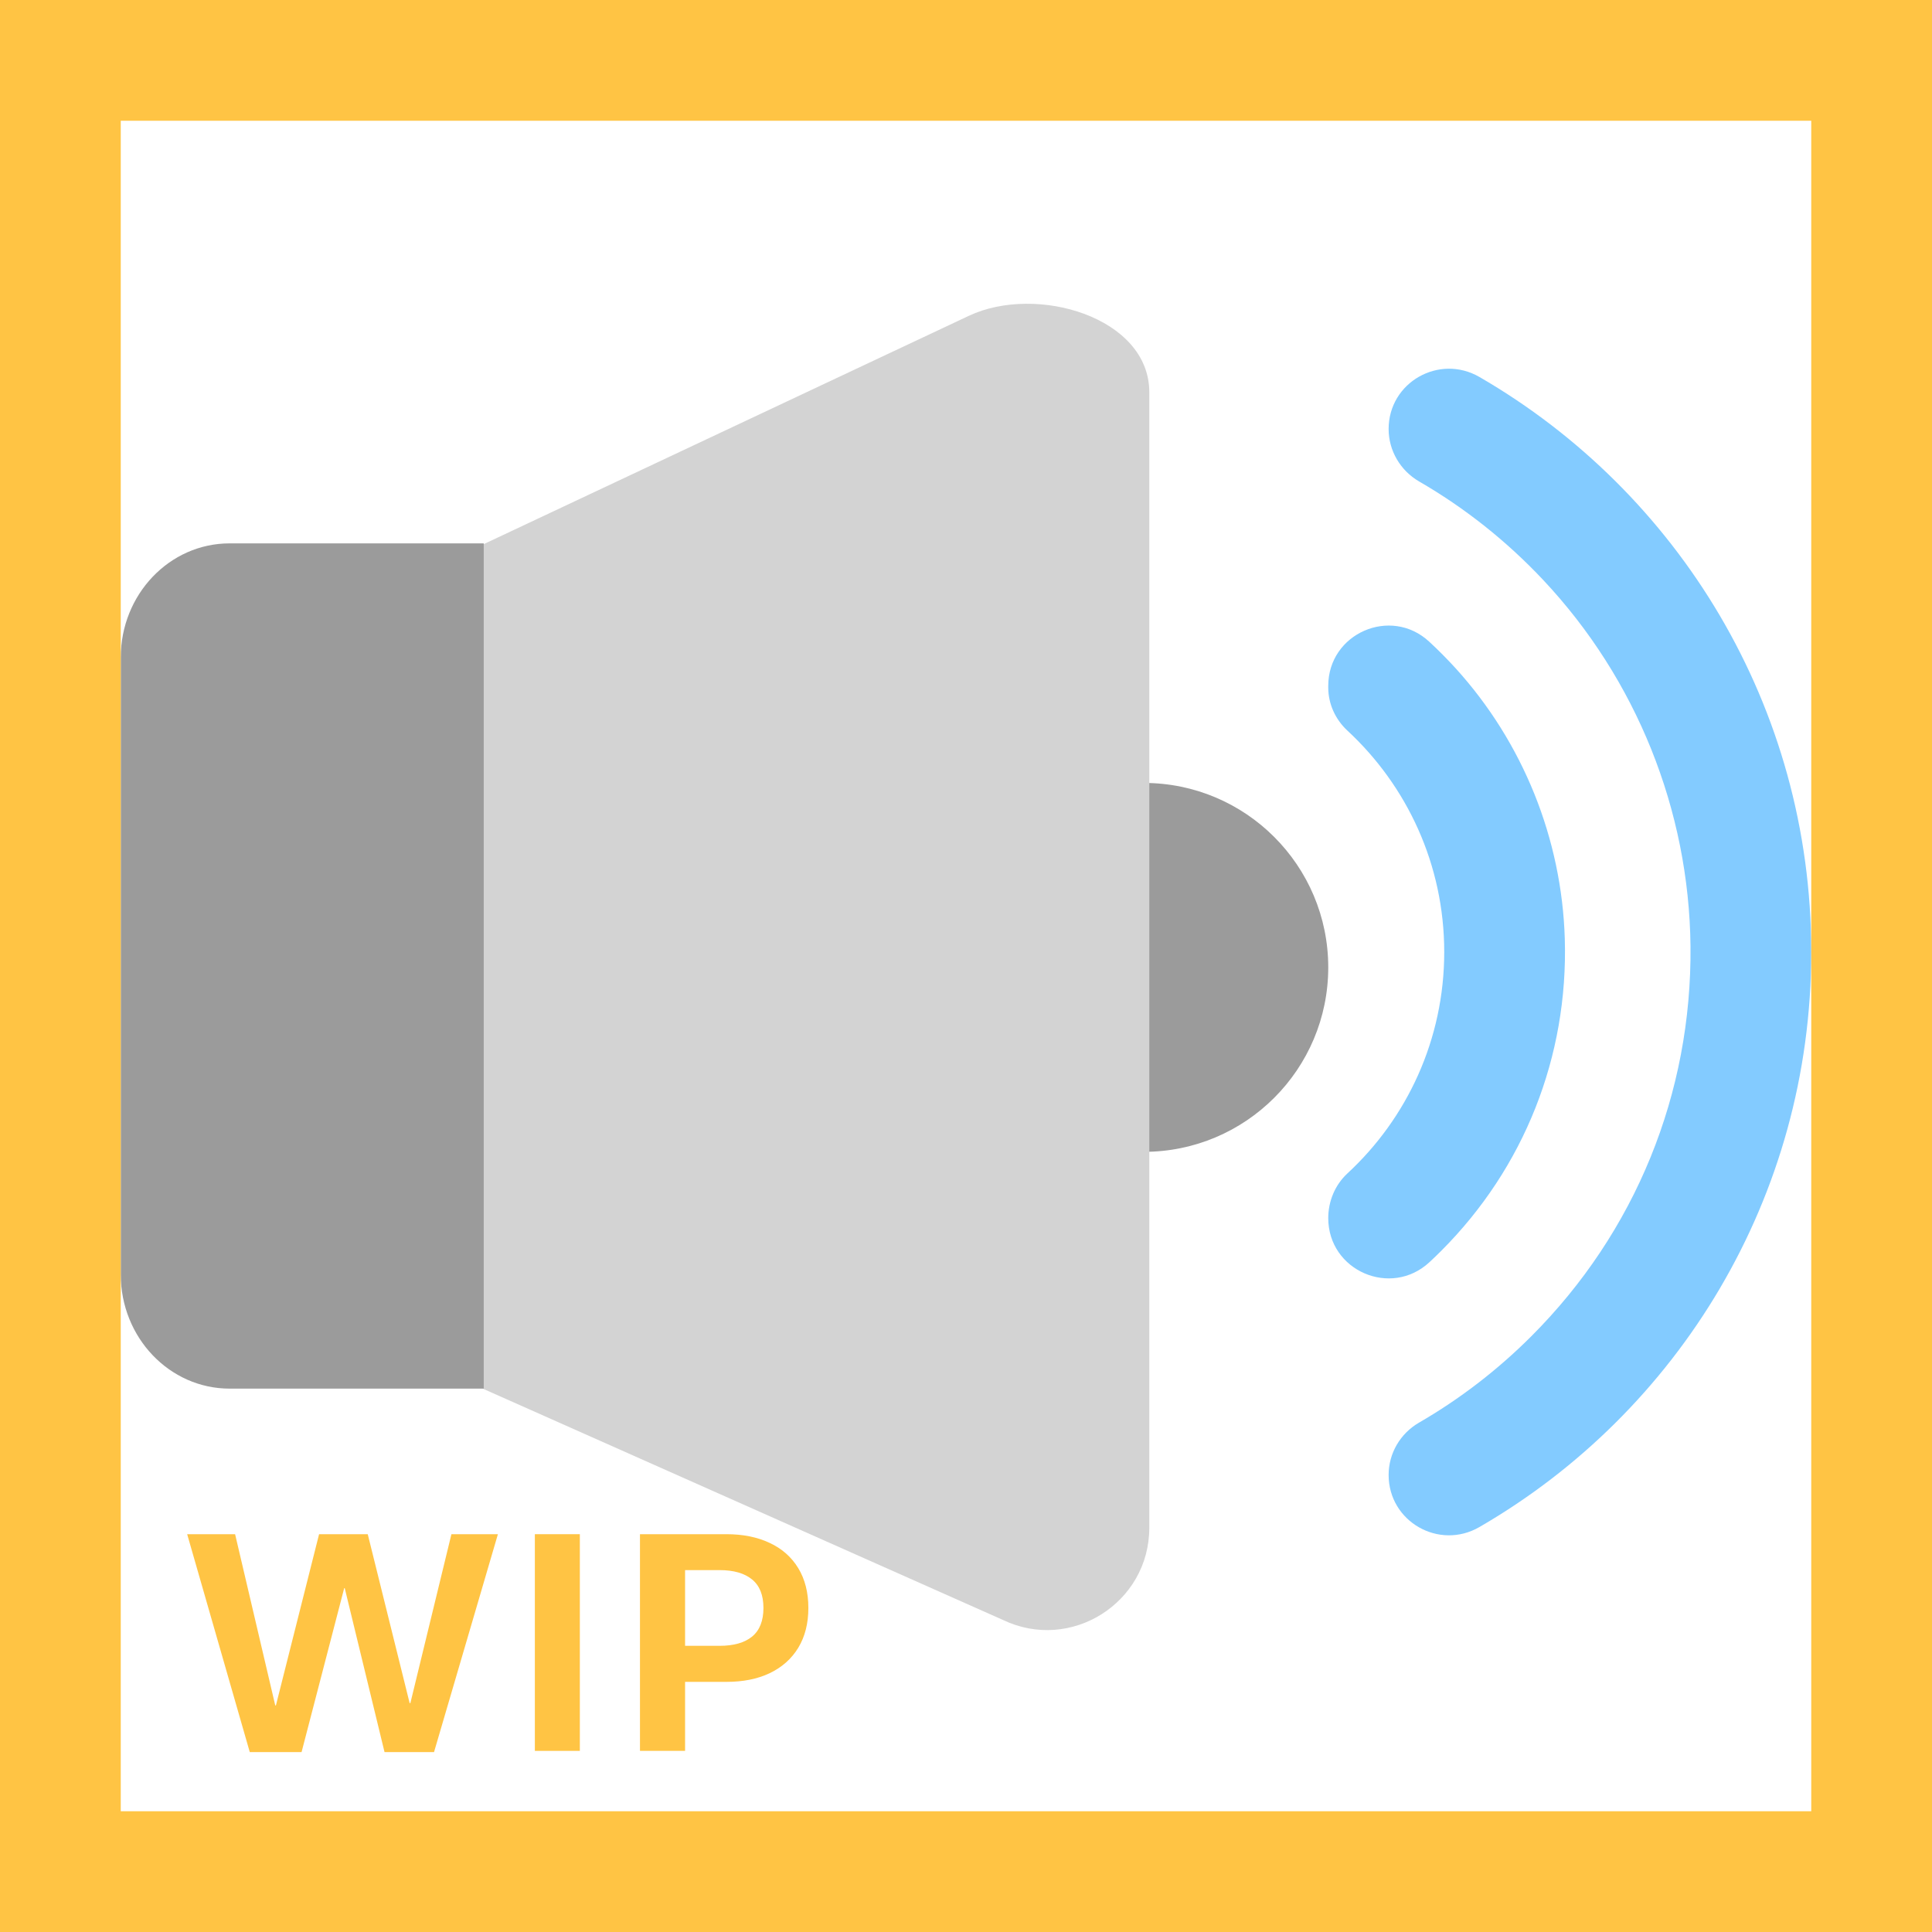
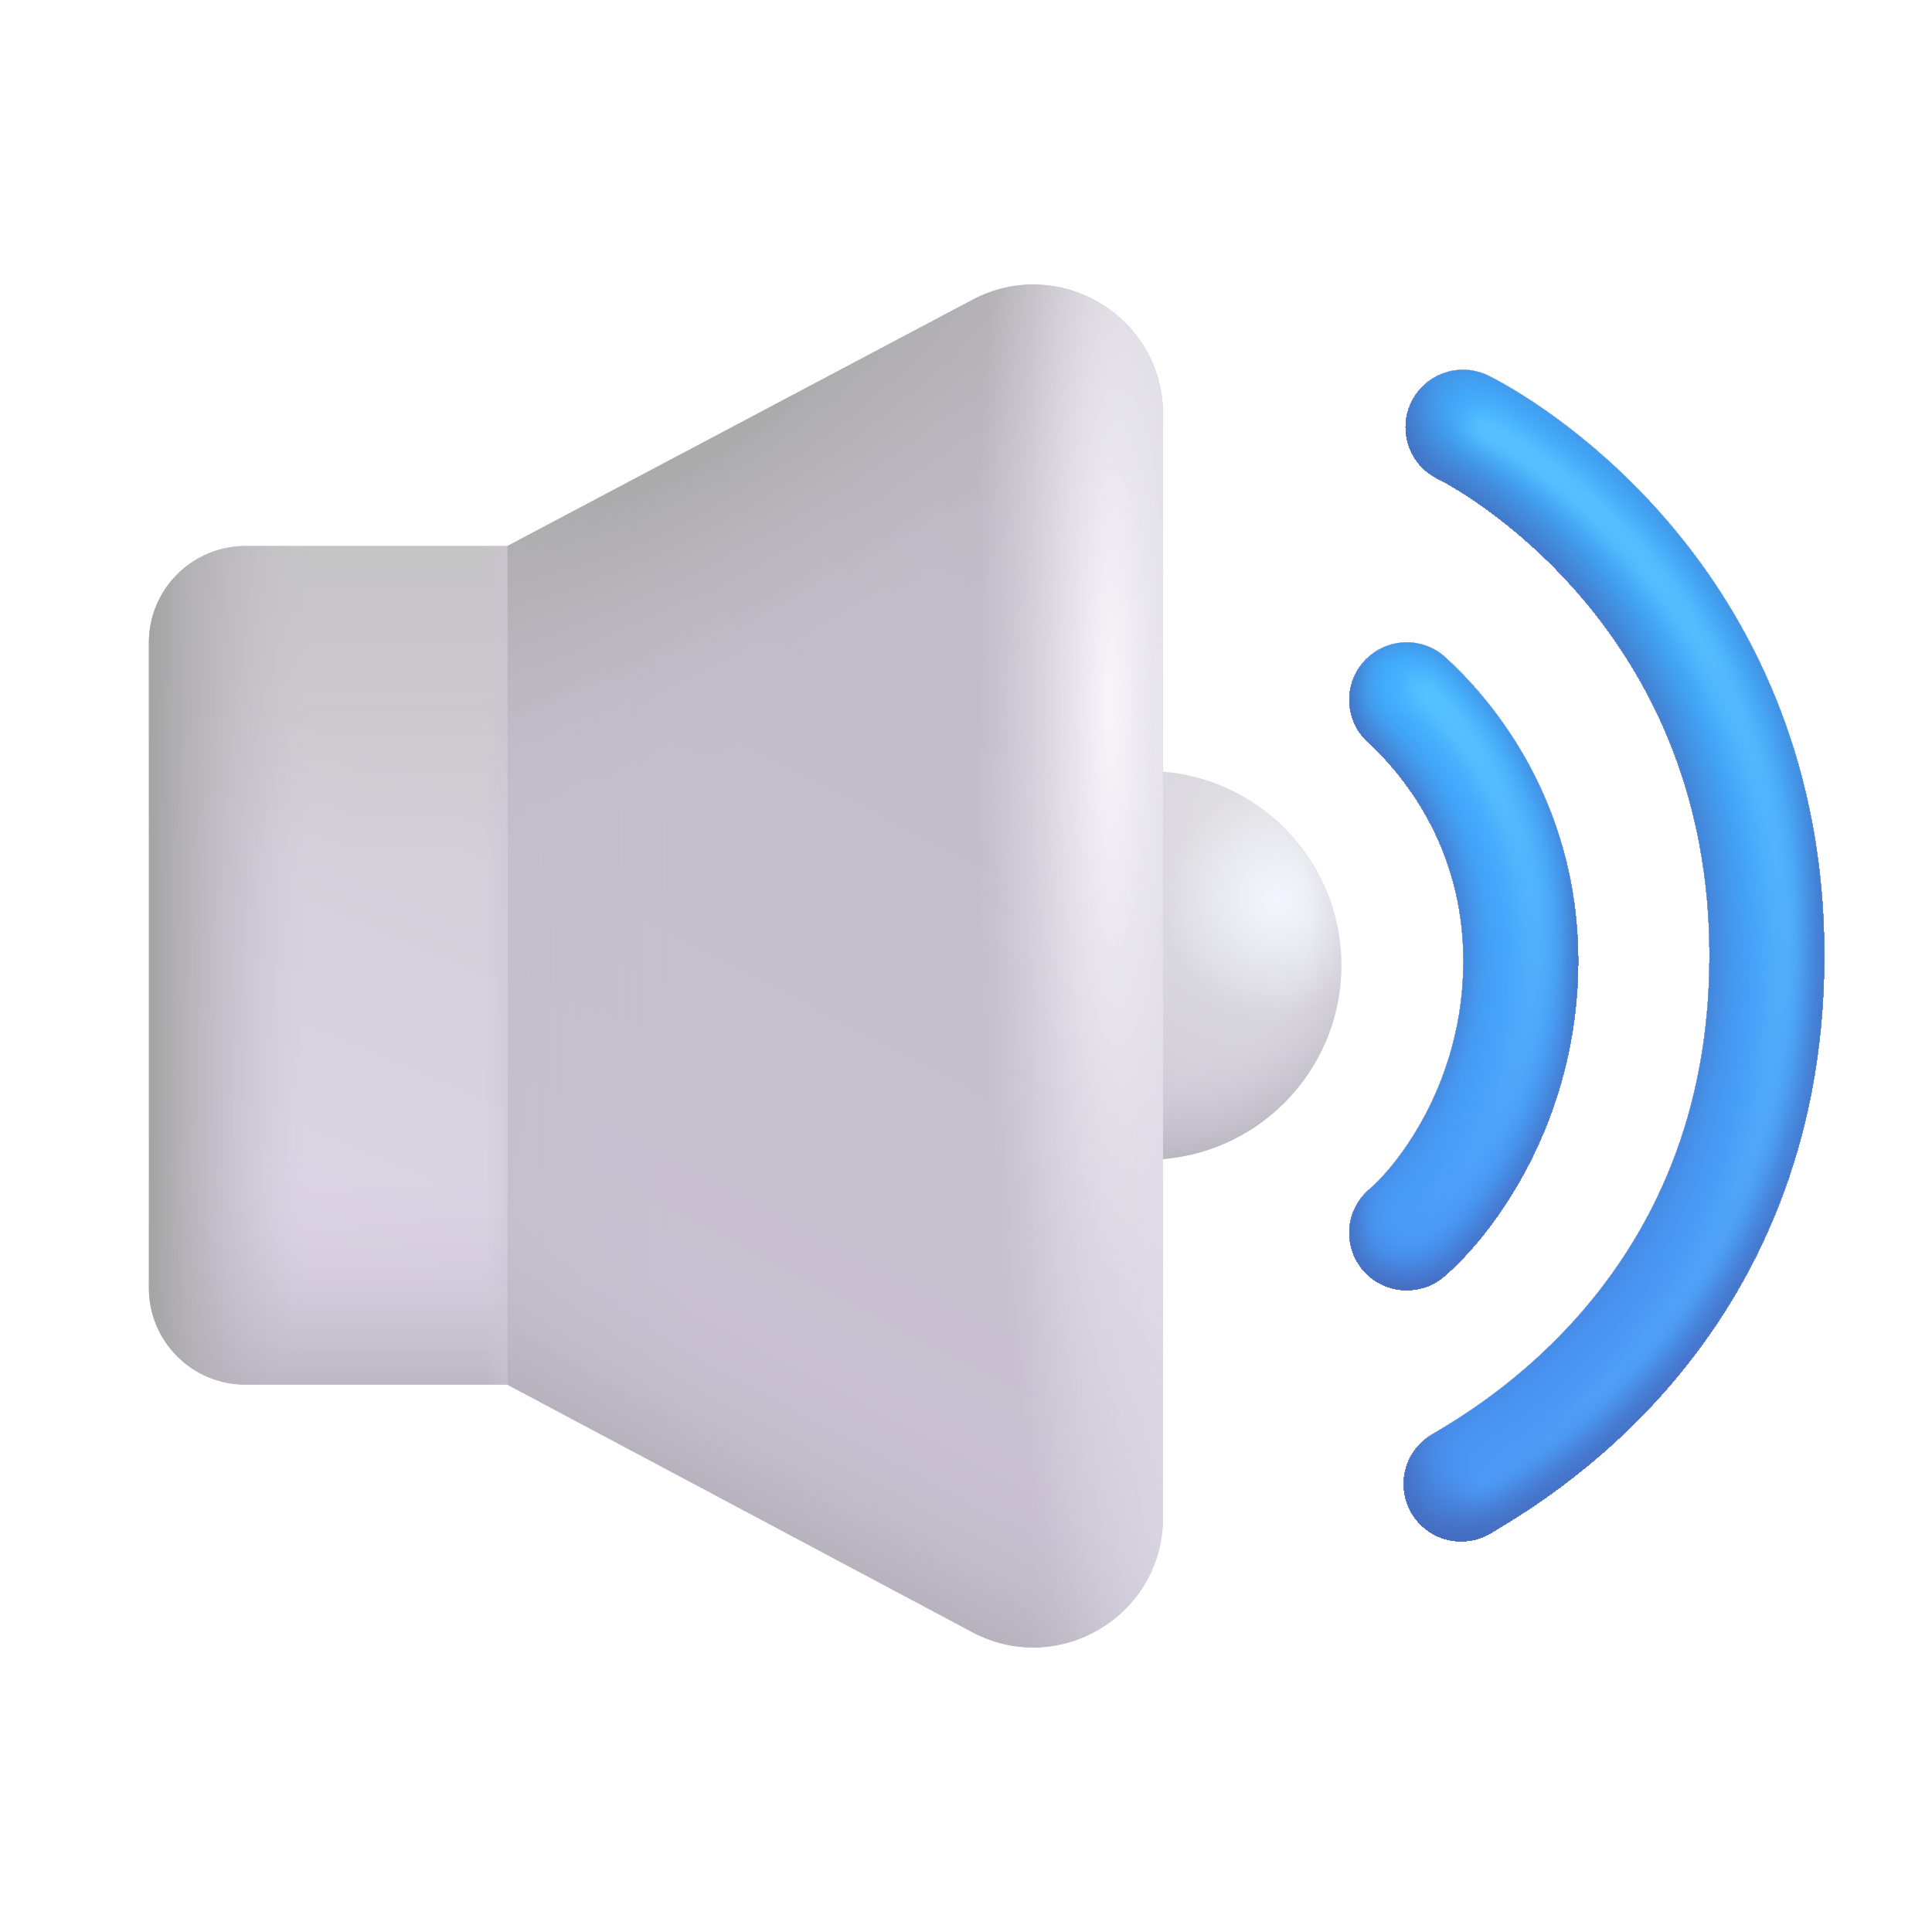
<svg xmlns="http://www.w3.org/2000/svg" width="32" height="32" viewBox="0 0 32 32" fill="none">
-   <path d="M24.11 11.069C23.969 10.915 23.824 10.768 23.672 10.628C23.035 10.038 22 10.491 22 11.36V11.388C22 11.659 22.118 11.916 22.317 12.101C23.303 13.014 23.921 14.319 23.921 15.768C23.921 17.218 23.304 18.523 22.317 19.436C22.112 19.626 22 19.896 22 20.176C22 21.047 23.037 21.498 23.676 20.906C23.742 20.845 23.807 20.782 23.871 20.718C25.244 19.345 25.976 17.501 25.918 15.551C25.868 13.893 25.226 12.298 24.11 11.069Z" fill="#83CBFF" />
-   <path d="M23 7.106C23 7.465 23.195 7.795 23.506 7.975C24.256 8.409 24.948 8.955 25.56 9.606C27.103 11.247 27.976 13.42 28 15.672C28.024 18.112 27.086 20.41 25.364 22.132C24.801 22.695 24.176 23.174 23.504 23.563C23.193 23.743 23 24.071 23 24.43C23 25.203 23.836 25.68 24.505 25.292C27.791 23.39 30 19.837 30 15.768C30 11.699 27.79 8.147 24.506 6.245C23.837 5.857 23 6.333 23 7.106Z" fill="#83CBFF" />
-   <path d="M18.945 19.078C20.632 19.078 22 17.71 22 16.023C22 14.336 20.632 12.968 18.945 12.968C17.258 12.968 15.89 14.336 15.89 16.023C15.89 17.71 17.258 19.078 18.945 19.078Z" fill="#9B9B9B" />
-   <path d="M16.611 26.831L7.998 23.001L7.998 9.019L16.047 5.231C17.17 4.703 19.036 5.255 19.036 6.496V25.304C19.036 26.551 17.734 27.37 16.611 26.831Z" fill="#D3D3D3" />
-   <path d="M8.012 23H3.803C2.807 23 2 22.153 2 21.108V10.892C2 9.847 2.807 9 3.803 9H8.012V23Z" fill="#9B9B9B" />
-   <path d="M4.995 29.02H4.137L3.1 25.411H3.894L4.559 28.247H4.57L5.285 25.411H6.091L6.785 28.209H6.797L7.477 25.411H8.247L7.189 29.02H6.369L5.71 26.305H5.701L4.995 29.02Z" fill="#FFC444" />
-   <path d="M9.604 29H8.859V25.411H9.604V29Z" fill="#FFC444" />
-   <path d="M10.6 29V25.411H12.032C12.306 25.411 12.544 25.459 12.747 25.555C12.952 25.65 13.11 25.79 13.222 25.974C13.333 26.157 13.389 26.377 13.389 26.633C13.389 26.889 13.333 27.108 13.222 27.292C13.11 27.476 12.952 27.616 12.747 27.714C12.544 27.81 12.306 27.857 12.032 27.857H11.347V29H10.6ZM11.918 27.26C12.152 27.26 12.332 27.209 12.457 27.107C12.582 27.004 12.645 26.846 12.645 26.633C12.645 26.42 12.582 26.263 12.457 26.161C12.332 26.058 12.152 26.006 11.918 26.006H11.347V27.26H11.918Z" fill="#FFC444" />
-   <path d="M0 0V-2H-2V0H0ZM32 0H34V-2H32V0ZM32 32V34H34V32H32ZM0 32H-2V34H0V32ZM0 2H32V-2H0V2ZM30 0V32H34V0H30ZM32 30H0V34H32V30ZM2 32V0H-2V32H2Z" fill="#FFC444" />
+   <circle cx="18.998" cy="15.989" r="3.219" fill="url(#paint0_radial_18_17849)" />
+   <circle cx="18.998" cy="15.989" r="3.219" fill="url(#paint1_radial_18_17849)" />
+   <circle cx="18.998" cy="15.989" r="3.219" fill="url(#paint2_radial_18_17849)" />
+   <path d="M2.466 10.644C2.466 9.76 3.183 9.044 4.066 9.044H8.404V22.934H4.066C3.183 22.934 2.466 22.218 2.466 21.334V10.644Z" fill="url(#paint3_linear_18_17849)" />
+   <path d="M2.466 10.644C2.466 9.76 3.183 9.044 4.066 9.044H8.404V22.934H4.066C3.183 22.934 2.466 22.218 2.466 21.334V10.644Z" fill="url(#paint4_linear_18_17849)" />
+   <path d="M2.466 10.644C2.466 9.76 3.183 9.044 4.066 9.044H8.404V22.934H4.066C3.183 22.934 2.466 22.218 2.466 21.334V10.644Z" fill="url(#paint5_linear_18_17849)" />
+   <path d="M2.466 10.644C2.466 9.76 3.183 9.044 4.066 9.044H8.404V22.934H4.066C3.183 22.934 2.466 22.218 2.466 21.334V10.644Z" fill="url(#paint6_linear_18_17849)" />
+   <path d="M2.466 10.644C2.466 9.76 3.183 9.044 4.066 9.044H8.404V22.934H4.066C3.183 22.934 2.466 22.218 2.466 21.334V10.644Z" fill="url(#paint7_linear_18_17849)" />
+   <path d="M19.263 6.865C19.263 5.245 17.539 4.207 16.107 4.965L8.404 9.044V22.934L16.103 27.033C17.535 27.795 19.263 26.758 19.263 25.135V6.865Z" fill="url(#paint8_linear_18_17849)" />
+   <path d="M19.263 6.865C19.263 5.245 17.539 4.207 16.107 4.965L8.404 9.044V22.934L16.103 27.033C17.535 27.795 19.263 26.758 19.263 25.135V6.865Z" fill="url(#paint9_linear_18_17849)" />
+   <path d="M19.263 6.865C19.263 5.245 17.539 4.207 16.107 4.965L8.404 9.044V22.934L16.103 27.033C17.535 27.795 19.263 26.758 19.263 25.135V6.865Z" fill="url(#paint10_radial_18_17849)" />
+   <path d="M19.263 6.865C19.263 5.245 17.539 4.207 16.107 4.965L8.404 9.044V22.934L16.103 27.033C17.535 27.795 19.263 26.758 19.263 25.135V6.865Z" fill="url(#paint11_linear_18_17849)" />
+   <path d="M19.263 6.865C19.263 5.245 17.539 4.207 16.107 4.965L8.404 9.044V22.934L16.103 27.033C17.535 27.795 19.263 26.758 19.263 25.135V6.865Z" fill="url(#paint12_linear_18_17849)" />
+   <path d="M19.263 6.865C19.263 5.245 17.539 4.207 16.107 4.965L8.404 9.044V22.934L16.103 27.033C17.535 27.795 19.263 26.758 19.263 25.135V6.865Z" fill="url(#paint13_radial_18_17849)" />
+   <g filter="url(#filter0_i_18_17849)">
+     <path d="M23.3 11.59C23.924 12.16 25.189 13.604 25.189 15.915C25.189 18.227 23.962 19.848 23.3 20.419" stroke="url(#paint14_linear_18_17849)" stroke-width="1.9" stroke-linecap="round" />
+   </g>
+   <g filter="url(#filter1_f_18_17849)">
+     <path d="M23.526 11.396C24.15 11.966 25.415 13.41 25.415 15.722C25.415 18.033 24.188 19.654 23.526 20.225" stroke="url(#paint15_linear_18_17849)" stroke-width="0.5" stroke-linecap="round" />
+   </g>
+   <g filter="url(#filter2_i_18_17849)">
+     <path d="M24.233 7.075C25.105 7.51 29.265 10.093 29.265 15.827C29.265 21.738 24.911 24.143 24.201 24.578" stroke="url(#paint16_linear_18_17849)" stroke-width="1.9" stroke-linecap="round" />
+   </g>
+   <g filter="url(#filter3_f_18_17849)">
+     <path d="M24.503 7.058C25.374 7.494 29.534 10.077 29.534 15.811C29.534 21.722 25.181 24.127 24.471 24.562" stroke="url(#paint17_linear_18_17849)" stroke-width="0.5" stroke-linecap="round" />
+   </g>
+   <defs>
+     <filter id="filter0_i_18_17849" x="22.35" y="10.39" width="3.788" height="10.979" filterUnits="userSpaceOnUse" color-interpolation-filters="sRGB">
+       <feFlood flood-opacity="0" result="BackgroundImageFix" />
+       <feBlend mode="normal" in="SourceGraphic" in2="BackgroundImageFix" result="shape" />
+       <feColorMatrix in="SourceAlpha" type="matrix" values="0 0 0 0 0 0 0 0 0 0 0 0 0 0 0 0 0 0 127 0" result="hardAlpha" />
+       <feOffset dy="-0.25" />
+       <feGaussianBlur stdDeviation="0.325" />
+       <feComposite in2="hardAlpha" operator="arithmetic" k2="-1" k3="1" />
+       <feColorMatrix type="matrix" values="0 0 0 0 0.267 0 0 0 0 0.396 0 0 0 0 0.714 0 0 0 1 0" />
+       <feBlend mode="normal" in2="shape" result="effect1_innerShadow_18_17849" />
+     </filter>
+     <filter id="filter1_f_18_17849" x="22.876" y="10.746" width="3.188" height="10.129" filterUnits="userSpaceOnUse" color-interpolation-filters="sRGB">
+       <feFlood flood-opacity="0" result="BackgroundImageFix" />
+       <feBlend mode="normal" in="SourceGraphic" in2="BackgroundImageFix" result="shape" />
+       <feGaussianBlur stdDeviation="0.2" result="effect1_foregroundBlur_18_17849" />
+     </filter>
+     <filter id="filter2_i_18_17849" x="23.251" y="5.724" width="6.964" height="19.804" filterUnits="userSpaceOnUse" color-interpolation-filters="sRGB">
+       <feFlood flood-opacity="0" result="BackgroundImageFix" />
+       <feBlend mode="normal" in="SourceGraphic" in2="BackgroundImageFix" result="shape" />
+       <feColorMatrix in="SourceAlpha" type="matrix" values="0 0 0 0 0 0 0 0 0 0 0 0 0 0 0 0 0 0 127 0" result="hardAlpha" />
+       <feOffset dy="-0.4" />
+       <feGaussianBlur stdDeviation="0.5" />
+       <feComposite in2="hardAlpha" operator="arithmetic" k2="-1" k3="1" />
+       <feColorMatrix type="matrix" values="0 0 0 0 0.267 0 0 0 0 0.396 0 0 0 0 0.714 0 0 0 1 0" />
+       <feBlend mode="normal" in2="shape" result="effect1_innerShadow_18_17849" />
+     </filter>
+     <filter id="filter3_f_18_17849" x="23.82" y="6.408" width="6.363" height="18.804" filterUnits="userSpaceOnUse" color-interpolation-filters="sRGB">
+       <feFlood flood-opacity="0" result="BackgroundImageFix" />
+       <feBlend mode="normal" in="SourceGraphic" in2="BackgroundImageFix" result="shape" />
+       <feGaussianBlur stdDeviation="0.2" result="effect1_foregroundBlur_18_17849" />
+     </filter>
+     <radialGradient id="paint0_radial_18_17849" cx="0" cy="0" r="1" gradientUnits="userSpaceOnUse" gradientTransform="translate(21.2838 13.8819) rotate(113.233) scale(5.79574)">
+       <stop offset="0.097" stop-color="#E1E0E4" />
+       <stop offset="1" stop-color="#CECAD6" />
+     </radialGradient>
+     <radialGradient id="paint1_radial_18_17849" cx="0" cy="0" r="1" gradientUnits="userSpaceOnUse" gradientTransform="translate(21.1536 14.9234) rotate(145.706) scale(1.89104)">
+       <stop stop-color="#F4F6FE" />
+       <stop offset="1" stop-color="#F4F6FE" stop-opacity="0" />
+     </radialGradient>
+     <radialGradient id="paint2_radial_18_17849" cx="0" cy="0" r="1" gradientUnits="userSpaceOnUse" gradientTransform="translate(19.2698 15.2319) rotate(93.9172) scale(3.98501 4.05745)">
+       <stop offset="0.594" stop-color="#D1CCD9" stop-opacity="0" />
+       <stop offset="1" stop-color="#B9B6BF" />
+     </radialGradient>
+     <linearGradient id="paint3_linear_18_17849" x1="9.466" y1="11.247" x2="5.435" y2="20.747" gradientUnits="userSpaceOnUse">
+       <stop offset="0.213" stop-color="#D2CED6" />
+       <stop offset="1" stop-color="#DDD5E6" />
+     </linearGradient>
+     <linearGradient id="paint4_linear_18_17849" x1="5.435" y1="9.044" x2="5.435" y2="14.112" gradientUnits="userSpaceOnUse">
+       <stop stop-color="#C5C4C5" />
+       <stop offset="1" stop-color="#C5C4C5" stop-opacity="0" />
+     </linearGradient>
+     <linearGradient id="paint5_linear_18_17849" x1="6.716" y1="23.309" x2="6.716" y2="19.309" gradientUnits="userSpaceOnUse">
+       <stop stop-color="#B6B0BD" />
+       <stop offset="1" stop-color="#D8D0E1" stop-opacity="0" />
+     </linearGradient>
+     <linearGradient id="paint6_linear_18_17849" x1="2.466" y1="18.247" x2="5.029" y2="18.247" gradientUnits="userSpaceOnUse">
+       <stop offset="0.024" stop-color="#A5A5A5" />
+       <stop offset="1" stop-color="#C3BECB" stop-opacity="0" />
+     </linearGradient>
+     <linearGradient id="paint7_linear_18_17849" x1="8.987" y1="20.736" x2="8.019" y2="20.736" gradientUnits="userSpaceOnUse">
+       <stop offset="0.267" stop-color="#CCC5D4" />
+       <stop offset="1" stop-color="#CCC5D4" stop-opacity="0" />
+     </linearGradient>
+     <linearGradient id="paint8_linear_18_17849" x1="19.841" y1="7.747" x2="11.341" y2="24.059" gradientUnits="userSpaceOnUse">
+       <stop stop-color="#BFBAC4" />
+       <stop offset="1" stop-color="#CAC2D3" />
+     </linearGradient>
+     <linearGradient id="paint9_linear_18_17849" x1="7.25" y1="18.565" x2="11.433" y2="18.565" gradientUnits="userSpaceOnUse">
+       <stop stop-color="#C4BECC" />
+       <stop offset="1" stop-color="#C4BECC" stop-opacity="0" />
+     </linearGradient>
+     <radialGradient id="paint10_radial_18_17849" cx="0" cy="0" r="1" gradientUnits="userSpaceOnUse" gradientTransform="translate(11.4976 6.96551) rotate(59.0362) scale(5.10208 17.8709)">
+       <stop offset="0.115" stop-color="#ABABAC" />
+       <stop offset="1" stop-color="#C2BDC7" stop-opacity="0" />
+     </radialGradient>
+     <linearGradient id="paint11_linear_18_17849" x1="12.435" y1="25.465" x2="14.123" y2="22.278" gradientUnits="userSpaceOnUse">
+       <stop stop-color="#B3AFB8" />
+       <stop offset="1" stop-color="#CAC2D3" stop-opacity="0" />
+     </linearGradient>
+     <linearGradient id="paint12_linear_18_17849" x1="20.459" y1="21.693" x2="17.074" y2="21.693" gradientUnits="userSpaceOnUse">
+       <stop stop-color="#E6E7EF" />
+       <stop offset="1" stop-color="#D2CBDA" stop-opacity="0" />
+     </linearGradient>
+     <radialGradient id="paint13_radial_18_17849" cx="0" cy="0" r="1" gradientUnits="userSpaceOnUse" gradientTransform="translate(18.4038 11.653) rotate(90) scale(16.0625 2.22649)">
+       <stop stop-color="#F8F6FB" />
+       <stop offset="1" stop-color="#E7E6EE" stop-opacity="0" />
+     </radialGradient>
+     <linearGradient id="paint14_linear_18_17849" x1="24.244" y1="11.59" x2="24.244" y2="21.468" gradientUnits="userSpaceOnUse">
+       <stop stop-color="#41AEFF" />
+       <stop offset="1" stop-color="#4998F7" />
+     </linearGradient>
+     <linearGradient id="paint15_linear_18_17849" x1="24.471" y1="11.396" x2="24.471" y2="21.274" gradientUnits="userSpaceOnUse">
+       <stop stop-color="#5BC7FF" />
+       <stop offset="1" stop-color="#4C97F6" />
+     </linearGradient>
+     <linearGradient id="paint16_linear_18_17849" x1="28.409" y1="11.59" x2="28.409" y2="21.468" gradientUnits="userSpaceOnUse">
+       <stop stop-color="#41AEFF" />
+       <stop offset="1" stop-color="#4998F7" />
+     </linearGradient>
+     <linearGradient id="paint17_linear_18_17849" x1="27.002" y1="7.058" x2="27.002" y2="26.642" gradientUnits="userSpaceOnUse">
+       <stop stop-color="#5BC7FF" />
+       <stop offset="1" stop-color="#4C97F6" />
+     </linearGradient>
+   </defs>
</svg>
